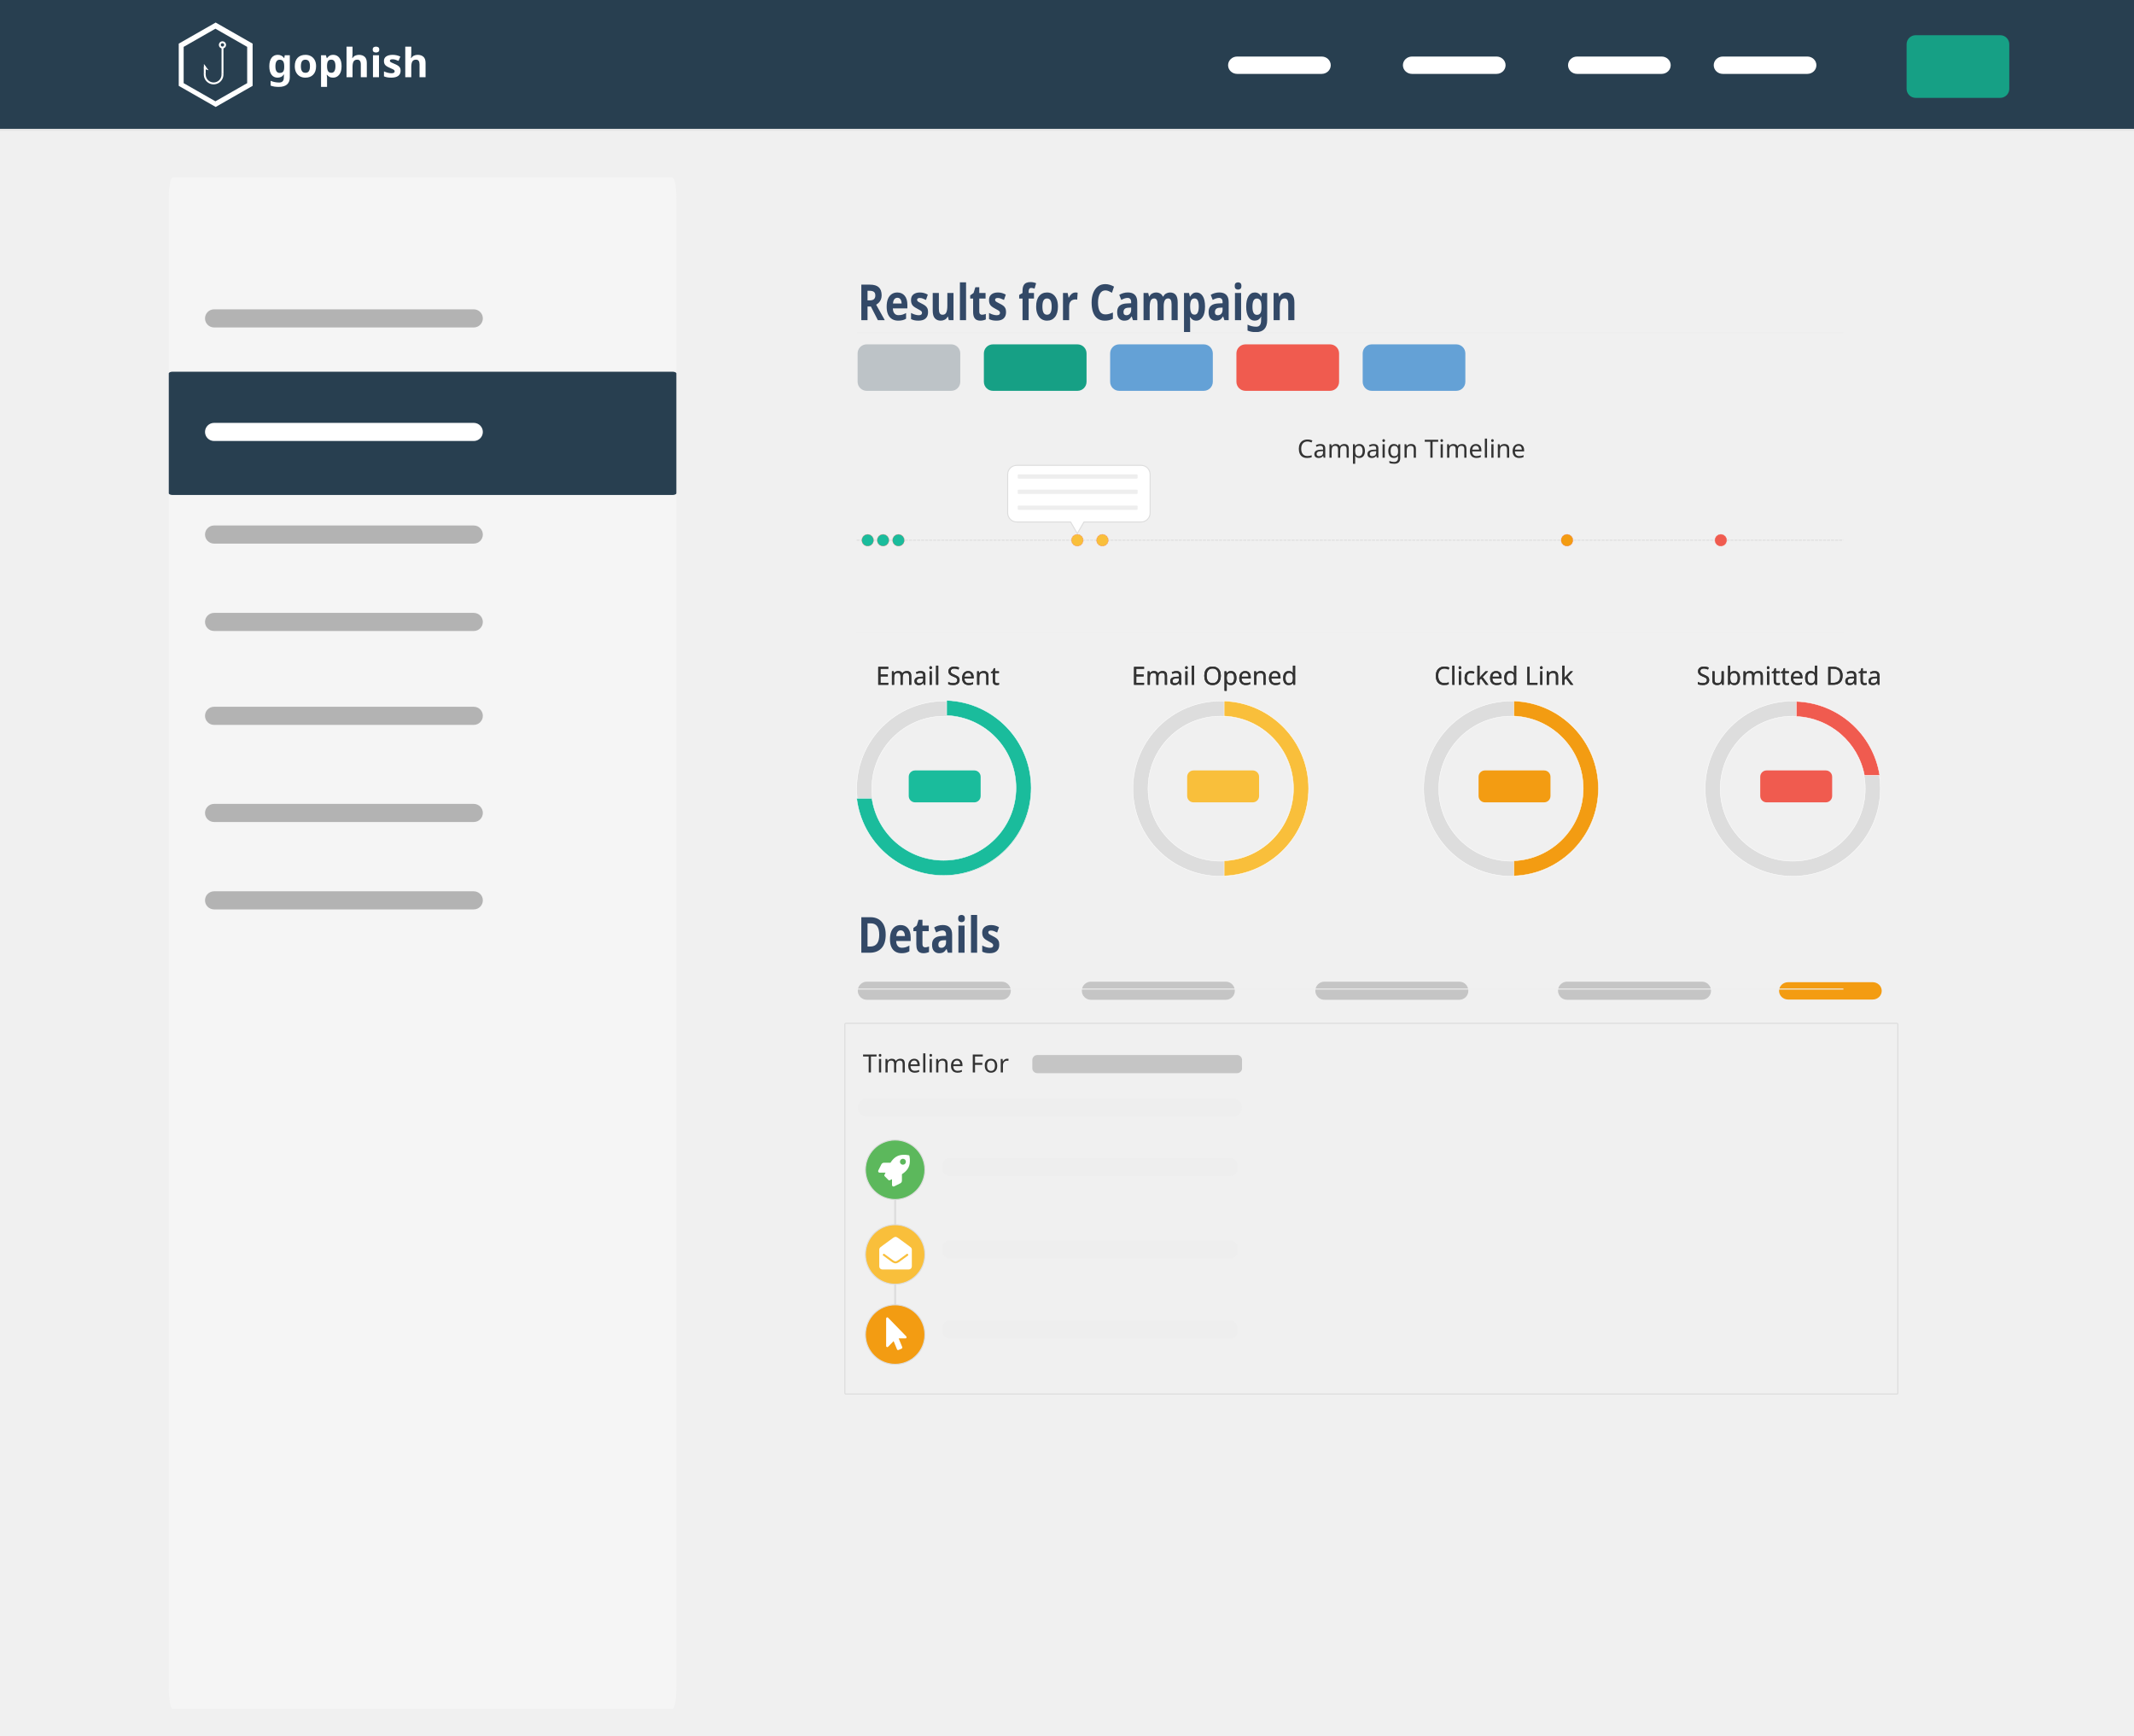
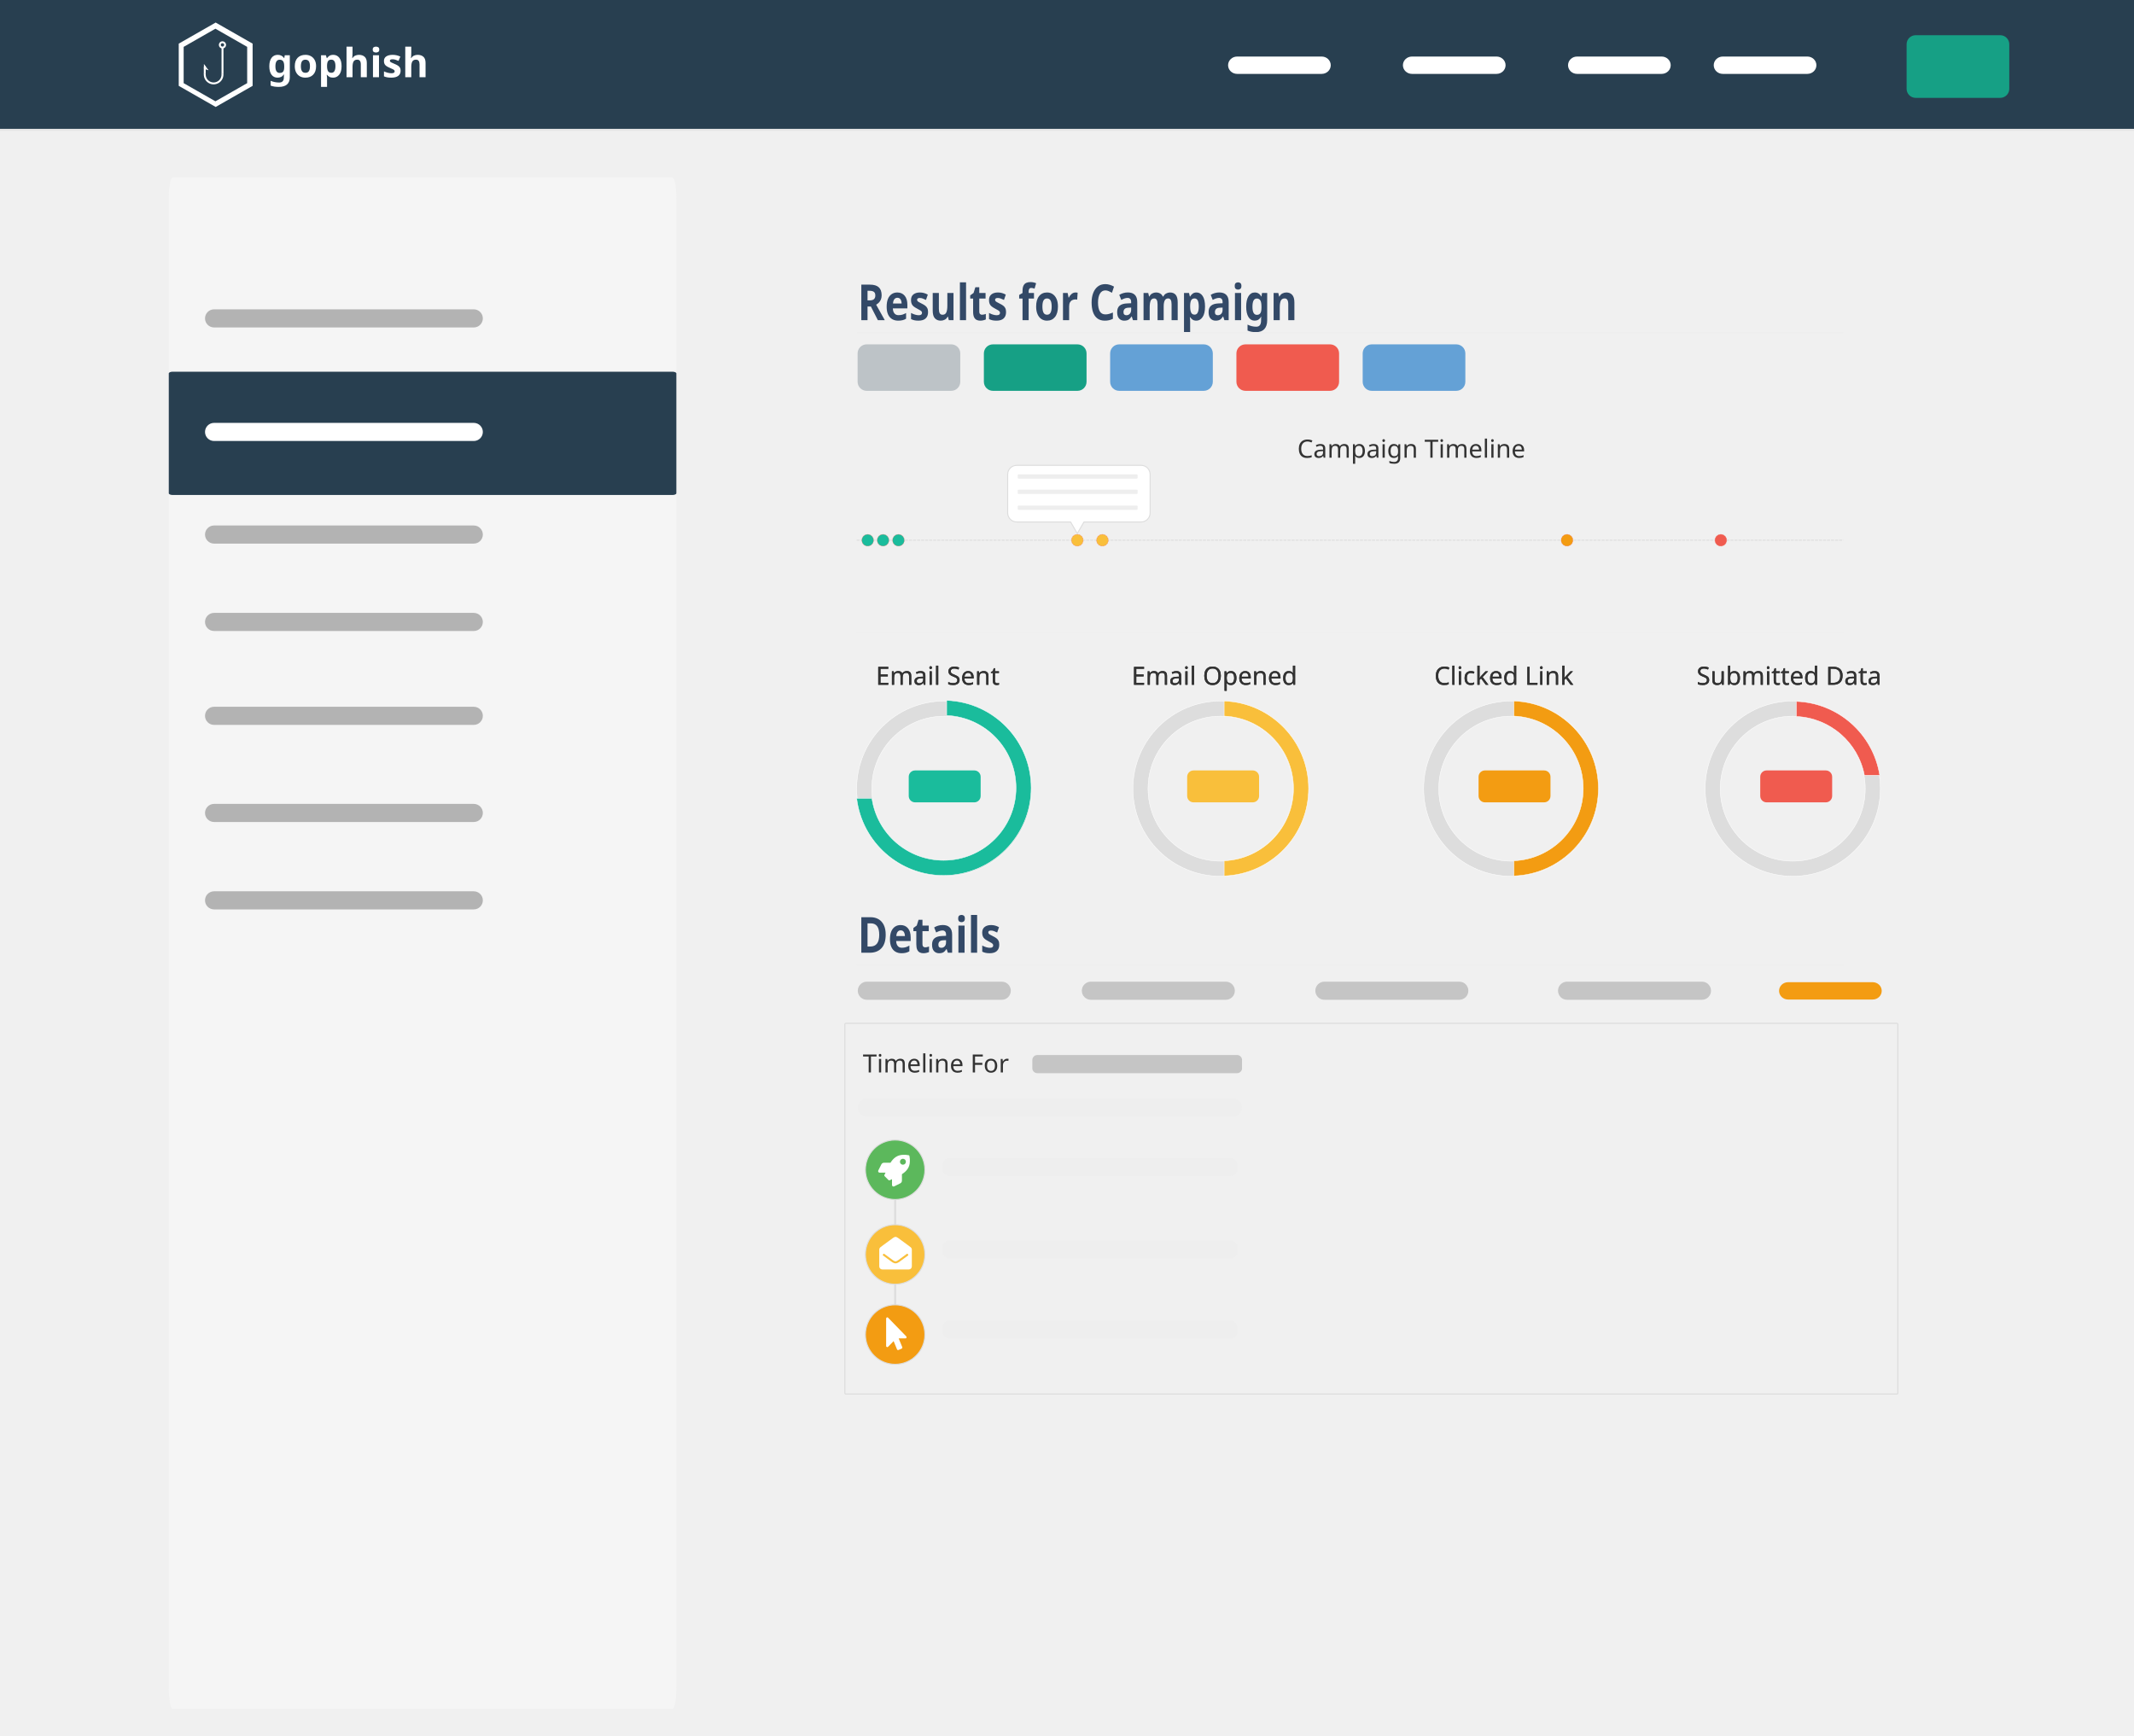
<svg xmlns="http://www.w3.org/2000/svg" width="1060px" height="862px" viewBox="0 0 1060 862" version="1.1" id="svg3336" style="background: #FFFFFF;">
  <path id="path5765" d="m 444.636,622.056 0,43.213" style="fill:none;fill-rule:evenodd;stroke:#dddddd;stroke-width:1px;stroke-linecap:butt;stroke-linejoin:miter;stroke-opacity:1" />
  <path style="fill:none;fill-rule:evenodd;stroke:#dddddd;stroke-width:1px;stroke-linecap:butt;stroke-linejoin:miter;stroke-opacity:1" d="m 444.636,582.255 0,43.213" id="path5759" />
  <path id="path5652" d="m 425.532,314.179 490.123,0" style="fill:none;fill-rule:evenodd;stroke:#eeeeee;stroke-width:0.5;stroke-linecap:butt;stroke-linejoin:miter;stroke-miterlimit:4;stroke-dasharray:none;stroke-opacity:1" />
  <defs id="defs3342">
    </defs>
  <g style="fill:#f5f5f5;fill-rule:evenodd;stroke:none;stroke-width:1" id="g3352" transform="matrix(0.6565804,0,0,3.538702,83.83643,88.14254)">
    <path id="path3354" d="m 381,0 c 1.657,0 3,1.343 3,3 l 0,209 c 0,1.657 -1.343,3 -3,3 L 3,215 c -1.657,0 -3,-1.343 -3,-3 L 0,3 C 0,1.343 1.343,0 3,0 l 378,0 z" />
  </g>
  <g style="fill:none;fill-rule:evenodd;stroke:none;stroke-width:1" id="g3540" transform="translate(288,587)" />
  <g id="g3563" transform="translate(-68,1)" style="fill:#000000;fill-opacity:0.047;fill-rule:evenodd;stroke:none;stroke-width:1">
    <polyline id="polyline3565" points="0 0 1210 0 1210 64 0 64 0 0" />
  </g>
  <g id="g3567" transform="translate(-63,0)" style="fill:#283f50;fill-rule:evenodd;stroke:none;stroke-width:1;fill-opacity:1">
    <polygon id="polygon3569" points="1205,0 1205,64 0,64 0,0 " style="fill:#283f50;fill-opacity:1" />
  </g>
  <rect style="fill:#b3b3b3;fill-opacity:0.7;fill-rule:evenodd;stroke:none;stroke-width:1" rx="4.5" height="9" width="76" y="487.676" x="426.089" id="Rectangle" />
  <g transform="matrix(0.6565804,0,0,0.2848838,83.83643,184.6547)" id="g5513" style="fill:#283f50;fill-opacity:1;fill-rule:evenodd;stroke:none;stroke-width:1">
    <path d="m 381,0 c 1.657,0 3,1.343 3,3 l 0,209 c 0,1.657 -1.343,3 -3,3 L 3,215 c -1.657,0 -3,-1.343 -3,-3 L 0,3 C 0,1.343 1.343,0 3,0 l 378,0 z" id="path5515" style="fill:#283f50;fill-opacity:1" />
  </g>
  <rect style="fill:#b3b3b3;fill-rule:evenodd;stroke:none;stroke-width:1" rx="4.5" height="9" width="138" y="153.673" x="101.836" id="rect3600" />
  <rect style="fill:#16a085;fill-opacity:1;fill-rule:evenodd;stroke:none;stroke-width:1" rx="4.5" height="31.128" width="51" y="17.486" x="947.049" id="rect3676" />
  <g id="g5392" transform="matrix(0.2096802,0,0,0.2096802,-19.99681,-42.69611)">
    <path id="path3075" d="m 606.295,257.023 -87.5,50 0,100 87.5,50 87.5,-50 0,-100 -87.5,-50 z m -0.62,14.632 75.226,43.005 0,85.981 -75.226,42.991 -75.226,-42.991 0,-85.981 75.226,-43.005 z" style="fill:#ffffff" />
    <g transform="translate(106.2948,-692.9776)" id="g3899">
      <path style="fill:#ffffff;fill-opacity:1;stroke:#ffffff;stroke-width:4;stroke-linecap:square;stroke-linejoin:miter;stroke-miterlimit:4;stroke-dasharray:none;stroke-opacity:1" id="path4239" d="m 472.126,134.444 6.912,3.808 -6.753,4.082 z" transform="matrix(0.3351433,0,0,0.7895577,314.6155,945.1451)" />
      <g id="g3889">
        <path id="path3768-7" d="m 474.135,1054.224 0,17.442 0,-17.442 z" style="fill:none;stroke:#ffffff;stroke-width:4.534;stroke-linecap:butt;stroke-linejoin:miter;stroke-miterlimit:4;stroke-dasharray:none;stroke-opacity:1" />
        <g id="g3875">
          <g id="g3882">
            <circle transform="matrix(1.133456,0,0,1.133456,-46.20984,890.2079)" id="path2998" style="fill:#283f50;fill-opacity:1;stroke:#ffffff;stroke-width:4;stroke-linecap:round;stroke-linejoin:round;stroke-miterlimit:4;stroke-dasharray:none;stroke-opacity:1" cx="496.078" cy="99.471" r="5.553" />
            <path transform="matrix(1.133456,0,0,1.133456,-57.37007,887.7601)" d="m 505.95,163.64 a 18.51,18.51 0 0 1 -9.255,16.03 18.51,18.51 0 0 1 -18.51,0 18.51,18.51 0 0 1 -9.255,-16.03" id="path3772" style="fill:#283f50;fill-opacity:1;stroke:#ffffff;stroke-width:4;stroke-linecap:square;stroke-linejoin:miter;stroke-miterlimit:4;stroke-dasharray:none;stroke-opacity:1" />
            <g id="g3793">
              <path style="fill:none;stroke:#ffffff;stroke-width:4.534;stroke-linecap:butt;stroke-linejoin:miter;stroke-miterlimit:4;stroke-dasharray:none;stroke-opacity:1" d="m 516.164,1009.552 0,61.879 0,-61.879 z" id="path3768" />
              <path style="fill:#ffffff;fill-opacity:1;stroke:#ffffff;stroke-width:1px;stroke-linecap:butt;stroke-linejoin:miter;stroke-opacity:1" d="m 472.349,1049.784 9.522,12.331 -5.745,-2.011 -3.777,-10.32 z" id="path3021" />
            </g>
          </g>
        </g>
      </g>
    </g>
  </g>
  <text xml:space="preserve" style="font-style:normal;font-weight:normal;font-size:40px;line-height:125%;font-family:Sans;letter-spacing:0px;word-spacing:0px;fill:#ffffff;fill-opacity:1;stroke:none;stroke-width:1px;stroke-linecap:butt;stroke-linejoin:miter;stroke-opacity:1" x="132.862" y="38.371" id="text5666">
    <tspan x="132.862" y="38.371" id="tspan5668">
      <tspan x="132.862" y="38.371" style="font-style:normal;font-variant:normal;font-weight:bold;font-stretch:normal;font-size:20px;font-family:sans-serif;-inkscape-font-specification:'sans-serif Bold'" id="tspan5670">gophish</tspan>
    </tspan>
  </text>
  <rect id="rect5423" x="610.011" y="28.092" width="51" height="8.613" rx="4.5" style="fill:#ffffff;fill-opacity:1;fill-rule:evenodd;stroke:none;stroke-width:1" />
  <rect style="fill:#ffffff;fill-opacity:1;fill-rule:evenodd;stroke:none;stroke-width:1" rx="4.5" height="8.613" width="51" y="28.092" x="696.854" id="rect5425" />
  <rect id="rect5427" x="778.873" y="28.092" width="51" height="8.613" rx="4.5" style="fill:#ffffff;fill-opacity:1;fill-rule:evenodd;stroke:none;stroke-width:1" />
  <rect style="fill:#ffffff;fill-opacity:1;fill-rule:evenodd;stroke:none;stroke-width:1" rx="4.5" height="8.613" width="51" y="28.092" x="851.243" id="rect5429" />
  <rect id="rect5463" x="883.692" y="487.938" width="51" height="8.613" rx="4.5" style="fill:#f39c12;fill-opacity:1;fill-rule:evenodd;stroke:none;stroke-width:1" />
  <rect id="rect5465" x="537.365" y="487.676" width="76" height="9" rx="4.5" style="fill:#b3b3b3;fill-opacity:0.7;fill-rule:evenodd;stroke:none;stroke-width:1" />
  <text xml:space="preserve" style="font-style:normal;font-variant:normal;font-weight:bold;font-stretch:normal;font-size:36.384px;line-height:125%;font-family:sans-serif;-inkscape-font-specification:'sans-serif Bold';letter-spacing:0px;word-spacing:0px;fill:#283f5f;fill-opacity:0.941;stroke:none;stroke-width:1px;stroke-linecap:butt;stroke-linejoin:miter;stroke-opacity:1" x="468.325" y="430.522" id="text5660" transform="scale(0.9096037,1.09938)">
    <tspan x="468.325" y="430.522" id="tspan5662" style="font-size:22.5px">Details</tspan>
  </text>
  <text xml:space="preserve" style="font-style:normal;font-weight:normal;font-size:36.384px;line-height:125%;font-family:Sans;letter-spacing:0px;word-spacing:0px;fill:#283f5f;fill-opacity:0.941;stroke:none;stroke-width:1px;stroke-linecap:butt;stroke-linejoin:miter;stroke-opacity:1" x="468.325" y="144.681" id="text5654" transform="scale(0.9096037,1.09938)">
    <tspan x="468.325" y="144.681" id="tspan5656" style="font-style:normal;font-variant:normal;font-weight:bold;font-stretch:normal;font-size:22.5px;font-family:sans-serif;-inkscape-font-specification:'sans-serif Bold'">Results for Campaign</tspan>
  </text>
  <rect id="rect5517" x="101.836" y="210.08" width="138" height="9" rx="4.5" style="fill:#ffffff;fill-opacity:1;fill-rule:evenodd;stroke:none;stroke-width:1" />
  <rect id="rect5519" x="101.836" y="261.052" width="138" height="9" rx="4.5" style="fill:#b3b3b3;fill-rule:evenodd;stroke:none;stroke-width:1" />
  <rect style="fill:#b3b3b3;fill-rule:evenodd;stroke:none;stroke-width:1" rx="4.5" height="9" width="138" y="304.474" x="101.836" id="rect5521" />
  <rect id="rect5523" x="101.836" y="351.112" width="138" height="9" rx="4.5" style="fill:#b3b3b3;fill-rule:evenodd;stroke:none;stroke-width:1" />
  <rect style="fill:#b3b3b3;fill-rule:evenodd;stroke:none;stroke-width:1" rx="4.5" height="9" width="138" y="399.358" x="101.836" id="rect5525" />
  <rect id="rect5527" x="101.836" y="442.78" width="138" height="9" rx="4.5" style="fill:#b3b3b3;fill-rule:evenodd;stroke:none;stroke-width:1" />
  <path style="fill:#dddddd;fill-opacity:1;stroke:#ffffff;stroke-width:0.21;stroke-miterlimit:4;stroke-dasharray:none;stroke-opacity:1" d="m 469.036,348.271 a 43.518,43.518 0 0 0 -43.518,43.518 43.518,43.518 0 0 0 43.518,43.518 43.518,43.518 0 0 0 43.518,-43.518 43.518,43.518 0 0 0 -43.518,-43.518 z m 0,7.514 a 36.004,36.004 0 0 1 36.004,36.004 36.004,36.004 0 0 1 -36.004,36.005 36.004,36.004 0 0 1 -36.004,-36.005 36.004,36.004 0 0 1 36.004,-36.004 z" id="path5529" />
  <path id="path5534" d="m 606.259,348.271 a 43.518,43.518 0 0 0 -43.518,43.518 43.518,43.518 0 0 0 43.518,43.518 43.518,43.518 0 0 0 43.518,-43.518 43.518,43.518 0 0 0 -43.518,-43.518 z m 0,7.514 a 36.004,36.004 0 0 1 36.004,36.004 36.004,36.004 0 0 1 -36.004,36.005 36.004,36.004 0 0 1 -36.004,-36.005 36.004,36.004 0 0 1 36.004,-36.004 z" style="fill:#dddddd;fill-opacity:1;stroke:#ffffff;stroke-width:0.21;stroke-miterlimit:4;stroke-dasharray:none;stroke-opacity:1" />
  <path style="fill:#dddddd;fill-opacity:1;stroke:#ffffff;stroke-width:0.21;stroke-miterlimit:4;stroke-dasharray:none;stroke-opacity:1" d="m 750.667,348.271 a 43.518,43.518 0 0 0 -43.518,43.518 43.518,43.518 0 0 0 43.518,43.518 43.518,43.518 0 0 0 43.518,-43.518 43.518,43.518 0 0 0 -43.518,-43.518 z m 0,7.514 a 36.004,36.004 0 0 1 36.004,36.004 36.004,36.004 0 0 1 -36.004,36.005 36.004,36.004 0 0 1 -36.004,-36.005 36.004,36.004 0 0 1 36.004,-36.004 z" id="path5536" />
  <path id="path5538" d="m 890.5,348.271 a 43.518,43.518 0 0 0 -43.518,43.518 43.518,43.518 0 0 0 43.518,43.518 43.518,43.518 0 0 0 43.518,-43.518 43.518,43.518 0 0 0 -43.518,-43.518 z m 0,7.514 a 36.004,36.004 0 0 1 36.004,36.004 36.004,36.004 0 0 1 -36.004,36.005 36.004,36.004 0 0 1 -36.004,-36.005 36.004,36.004 0 0 1 36.004,-36.004 z" style="fill:#dddddd;fill-opacity:1;stroke:#ffffff;stroke-width:0.21;stroke-miterlimit:4;stroke-dasharray:none;stroke-opacity:1" />
  <path style="fill:#1abc9c;fill-opacity:1;stroke:#ffffff;stroke-width:0.21;stroke-miterlimit:4;stroke-dasharray:none;stroke-opacity:1" d="m 470.231,347.948 a 43.518,43.518 0 0 1 41.967,43.439 43.518,43.518 0 0 1 -43.52,43.52 43.518,43.518 0 0 1 -43.148,-38.291 l 7.572,0 a 36.004,36.004 0 0 0 35.576,30.777 36.004,36.004 0 0 0 36.006,-36.006 36.004,36.004 0 0 0 -34.453,-35.949 l 0,-7.49 z" id="path5581" />
  <path style="fill:#f9bf3b;fill-opacity:1;stroke:#ffffff;stroke-width:0.21;stroke-miterlimit:4;stroke-dasharray:none;stroke-opacity:1" d="m 608.049,348.25 a 43.518,43.518 0 0 1 41.967,43.439 43.518,43.518 0 0 1 -41.967,43.465 l 0,-7.537 a 36.004,36.004 0 0 0 34.453,-35.928 36.004,36.004 0 0 0 -34.453,-35.949 l 0,-7.49 z" id="path5588" />
  <path id="path5593" d="m 751.983,348.25 a 43.518,43.518 0 0 1 41.967,43.439 43.518,43.518 0 0 1 -41.967,43.465 l 0,-7.537 a 36.004,36.004 0 0 0 34.453,-35.928 36.004,36.004 0 0 0 -34.453,-35.949 l 0,-7.49 z" style="fill:#f39c12;fill-opacity:1;stroke:#ffffff;stroke-width:0.21;stroke-miterlimit:4;stroke-dasharray:none;stroke-opacity:1" />
  <path style="fill:#f05b4f;fill-opacity:1;stroke:#ffffff;stroke-width:0.21;stroke-miterlimit:4;stroke-dasharray:none;stroke-opacity:1" d="m 892.3,348.45 0,7.49 a 36.004,36.004 0 0 1 33.795,29.217 l 7.604,0 a 43.518,43.518 0 0 0 -41.398,-36.707 z" id="path5595" />
  <rect style="fill:#1abc9c;fill-opacity:1;fill-rule:evenodd;stroke:none;stroke-width:1" rx="3.152" height="15.85" width="35.722" y="382.741" x="451.387" id="rect5600" />
  <rect id="rect5602" x="589.693" y="382.741" width="35.722" height="15.85" rx="3.152" style="fill:#f9bf3b;fill-opacity:1;fill-rule:evenodd;stroke:none;stroke-width:1" />
  <rect style="fill:#f39c12;fill-opacity:1;fill-rule:evenodd;stroke:none;stroke-width:1" rx="3.152" height="15.85" width="35.722" y="382.741" x="734.432" id="rect5604" />
  <rect id="rect5606" x="874.346" y="382.741" width="35.722" height="15.85" rx="3.152" style="fill:#f05b4f;fill-opacity:1;fill-rule:evenodd;stroke:none;stroke-width:1" />
  <path style="fill:none;fill-rule:evenodd;stroke:#dddddd;stroke-width:0.5;stroke-linecap:butt;stroke-linejoin:miter;stroke-miterlimit:4;stroke-dasharray:1.5, 0.5;stroke-dashoffset:0;stroke-opacity:1" d="m 425.532,268.345 490.123,0" id="path5614" />
  <text xml:space="preserve" style="font-style:normal;font-weight:normal;font-size:40px;line-height:125%;font-family:Sans;letter-spacing:0px;word-spacing:0px;fill:#000000;fill-opacity:1;stroke:none;stroke-width:1px;stroke-linecap:butt;stroke-linejoin:miter;stroke-opacity:1" x="-191.377" y="123.832" id="text5672">
    <tspan id="tspan5674" x="-191.377" y="123.832" />
  </text>
  <path style="fill:none;fill-rule:evenodd;stroke:#eeeeee;stroke-width:0.5;stroke-linecap:butt;stroke-linejoin:miter;stroke-miterlimit:4;stroke-dasharray:none;stroke-opacity:1" d="m 425.532,165.202 490.123,0" id="path5676" />
  <circle style="fill:#f05b4f;fill-opacity:1;stroke:#f05b4f;stroke-width:0.302;stroke-miterlimit:4;stroke-dasharray:0.906, 0.302;stroke-dashoffset:0;stroke-opacity:0.444" id="path5678" cx="854.763" cy="268.386" r="2.913" />
  <circle r="2.913" cy="268.386" cx="778.373" id="circle5680" style="fill:#f39c12;fill-opacity:1;stroke:#f05b4f;stroke-width:0.302;stroke-miterlimit:4;stroke-dasharray:0.906, 0.302;stroke-dashoffset:0;stroke-opacity:0.444" />
  <circle style="fill:#f9bf3b;fill-opacity:1;stroke:#f05b4f;stroke-width:0.302;stroke-miterlimit:4;stroke-dasharray:0.906, 0.302;stroke-dashoffset:0;stroke-opacity:0.444" id="circle5682" cx="547.595" cy="268.386" r="2.913" />
  <circle r="2.913" cy="268.386" cx="535.131" id="circle5684" style="fill:#f9bf3b;fill-opacity:1;stroke:#f05b4f;stroke-width:0.302;stroke-miterlimit:4;stroke-dasharray:0.906, 0.302;stroke-dashoffset:0;stroke-opacity:0.444" />
  <circle style="fill:#1abc9c;fill-opacity:1;stroke:#f05b4f;stroke-width:0.302;stroke-miterlimit:4;stroke-dasharray:0.906, 0.302;stroke-dashoffset:0;stroke-opacity:0.444" id="circle5686" cx="431" cy="268.386" r="2.913" />
  <circle r="2.913" cy="268.386" cx="438.639" id="circle5688" style="fill:#1abc9c;fill-opacity:1;stroke:#f05b4f;stroke-width:0.302;stroke-miterlimit:4;stroke-dasharray:0.906, 0.302;stroke-dashoffset:0;stroke-opacity:0.444" />
  <circle style="fill:#1abc9c;fill-opacity:1;stroke:#f05b4f;stroke-width:0.302;stroke-miterlimit:4;stroke-dasharray:0.906, 0.302;stroke-dashoffset:0;stroke-opacity:0.444" id="circle5690" cx="446.278" cy="268.386" r="2.913" />
  <rect style="fill:#b3b3b3;fill-opacity:0.7;fill-rule:evenodd;stroke:none;stroke-width:1" rx="4.5" height="9" width="76" y="487.676" x="653.356" id="rect5692" />
  <rect id="rect5696" x="773.897" y="487.676" width="76" height="9" rx="4.5" style="fill:#b3b3b3;fill-opacity:0.7;fill-rule:evenodd;stroke:none;stroke-width:1" />
  <path style="fill:#ffffff;fill-opacity:1;stroke:#dddddd;stroke-width:0.5;stroke-miterlimit:4;stroke-dasharray:none;stroke-dashoffset:0;stroke-opacity:1" d="m 505.035,231.166 c -2.493,0 -4.5,2.007 -4.5,4.5 l 0,19.143 c 0,2.493 2.007,4.5 4.5,4.5 l 26.768,0 1.654,2.865 1.654,2.865 1.654,-2.865 1.654,-2.865 28.377,0 c 2.493,0 4.5,-2.007 4.5,-4.5 l 0,-19.143 c 0,-2.493 -2.007,-4.5 -4.5,-4.5 l -61.762,0 z" id="rect5712" />
  <rect style="fill:#eeeeee;fill-opacity:1;fill-rule:evenodd;stroke:none;stroke-width:1" rx="0.5" height="2.139" width="59.6" y="235.651" x="505.497" id="rect5735" />
  <rect id="rect5743" x="505.497" y="243.256" width="59.6" height="2.139" rx="0.5" style="fill:#eeeeee;fill-opacity:1;fill-rule:evenodd;stroke:none;stroke-width:1" />
  <rect style="fill:#eeeeee;fill-opacity:1;fill-rule:evenodd;stroke:none;stroke-width:1" rx="0.5" height="2.139" width="59.6" y="251.145" x="505.497" id="rect5745" />
  <rect style="fill:none;fill-opacity:1;stroke:#dddddd;stroke-width:0.56;stroke-miterlimit:4;stroke-dasharray:none;stroke-dashoffset:0;stroke-opacity:1" id="rect5747" width="523.041" height="184.162" x="419.648" y="508.368" rx="0.5" />
-   <path id="path5749" d="m 425.532,491.343 490.123,0" style="fill:none;fill-rule:evenodd;stroke:#eeeeee;stroke-width:0.5;stroke-linecap:butt;stroke-linejoin:miter;stroke-miterlimit:4;stroke-dasharray:none;stroke-opacity:1" />
+   <path id="path5749" d="m 425.532,479.343 490.123,0" style="fill:none;fill-rule:evenodd;stroke:#eeeeee;stroke-width:0.5;stroke-linecap:butt;stroke-linejoin:miter;stroke-miterlimit:4;stroke-dasharray:none;stroke-opacity:1" />
  <rect id="rect5751" x="512.778" y="524.128" width="104.165" height="9" rx="2.456" style="fill:#b3b3b3;fill-opacity:0.7;fill-rule:evenodd;stroke:none;stroke-width:1" />
  <rect style="fill:#eeeeee;fill-opacity:1;fill-rule:evenodd;stroke:none;stroke-width:1" rx="4.5" height="9" width="190.855" y="545.734" x="426.089" id="rect5753" />
  <circle style="fill:#5cb85c;fill-opacity:1;stroke:#dddddd;stroke-width:0.5;stroke-miterlimit:4;stroke-dasharray:none;stroke-dashoffset:0;stroke-opacity:1" id="path5755" cx="444.636" cy="581.118" r="14.783" />
  <circle r="14.783" cy="623.193" cx="444.636" id="circle5757" style="fill:#f9bf3b;fill-opacity:1;stroke:#dddddd;stroke-width:0.5;stroke-miterlimit:4;stroke-dasharray:none;stroke-dashoffset:0;stroke-opacity:1" />
  <rect id="rect5761" x="468.164" y="575.301" width="146.505" height="9" rx="3.454" style="fill:#eeeeee;fill-opacity:1;fill-rule:evenodd;stroke:none;stroke-width:1" />
  <rect style="fill:#eeeeee;fill-opacity:1;fill-rule:evenodd;stroke:none;stroke-width:1" rx="3.454" height="9" width="146.505" y="616.239" x="468.164" id="rect5763" />
  <circle style="fill:#f39c12;fill-opacity:1;stroke:#dddddd;stroke-width:0.5;stroke-miterlimit:4;stroke-dasharray:none;stroke-dashoffset:0;stroke-opacity:1" id="circle5767" cx="444.636" cy="662.994" r="14.783" />
  <rect id="rect5769" x="468.164" y="656.04" width="146.505" height="9" rx="3.454" style="fill:#eeeeee;fill-opacity:1;fill-rule:evenodd;stroke:none;stroke-width:1" />
  <rect id="rect5775" x="425.989" y="171.07" width="51" height="23.087" rx="4.5" style="fill:#bdc3c7;fill-opacity:1;fill-rule:evenodd;stroke:none;stroke-width:1" />
  <rect style="fill:#16a085;fill-opacity:1;fill-rule:evenodd;stroke:none;stroke-width:1" rx="4.5" height="23.087" width="51" y="171.07" x="488.709" id="rect5777" />
  <rect id="rect5779" x="551.429" y="171.07" width="51" height="23.087" rx="4.5" style="fill:#64a1d6;fill-opacity:1;fill-rule:evenodd;stroke:none;stroke-width:1" />
  <rect style="fill:#f05b4f;fill-opacity:1;fill-rule:evenodd;stroke:none;stroke-width:1" rx="4.5" height="23.087" width="51" y="171.07" x="614.149" id="rect5781" />
  <rect id="rect5783" x="676.869" y="171.07" width="51" height="23.087" rx="4.5" style="fill:#64a1d6;fill-opacity:1;fill-rule:evenodd;stroke:none;stroke-width:1" />
  <text xml:space="preserve" style="font-style:normal;font-weight:normal;font-size:40px;line-height:125%;font-family:Sans;letter-spacing:0px;word-spacing:0px;fill:#333333;fill-opacity:1;stroke:none;stroke-width:1px;stroke-linecap:butt;stroke-linejoin:miter;stroke-opacity:1" x="435.02" y="340.196" id="text6612">
    <tspan x="435.02" y="340.196" id="tspan6614">
      <tspan x="435.02" y="340.196" style="font-style:normal;font-variant:normal;font-weight:normal;font-stretch:normal;font-size:12.5px;font-family:sans-serif;-inkscape-font-specification:sans-serif;fill:#333333;fill-opacity:1" id="tspan6616">Email Sent</tspan>
    </tspan>
  </text>
  <text xml:space="preserve" style="font-style:normal;font-weight:normal;font-size:40px;line-height:125%;font-family:Sans;letter-spacing:0px;word-spacing:0px;fill:#333333;fill-opacity:1;stroke:none;stroke-width:1px;stroke-linecap:butt;stroke-linejoin:miter;stroke-opacity:1" x="562.069" y="340.196" id="text6618">
    <tspan x="562.069" y="340.196" id="tspan6620">
      <tspan x="562.069" y="340.196" style="font-style:normal;font-variant:normal;font-weight:normal;font-stretch:normal;font-size:12.5px;font-family:sans-serif;-inkscape-font-specification:sans-serif;fill:#333333;fill-opacity:1" id="tspan6622">Email Opened</tspan>
    </tspan>
  </text>
  <text xml:space="preserve" style="font-style:normal;font-weight:normal;font-size:40px;line-height:125%;font-family:Sans;letter-spacing:0px;word-spacing:0px;fill:#333333;fill-opacity:1;stroke:none;stroke-width:1px;stroke-linecap:butt;stroke-linejoin:miter;stroke-opacity:1" x="712.436" y="340.196" id="text6606">
    <tspan x="712.436" y="340.196" id="tspan6608">
      <tspan x="712.436" y="340.196" style="font-style:normal;font-variant:normal;font-weight:normal;font-stretch:normal;font-size:12.5px;font-family:sans-serif;-inkscape-font-specification:sans-serif;fill:#333333;fill-opacity:1" id="tspan6610">Clicked Link</tspan>
    </tspan>
  </text>
  <text xml:space="preserve" style="font-style:normal;font-weight:normal;font-size:40px;line-height:125%;font-family:Sans;letter-spacing:0px;word-spacing:0px;fill:#333333;fill-opacity:1;stroke:none;stroke-width:1px;stroke-linecap:butt;stroke-linejoin:miter;stroke-opacity:1" x="842.701" y="340.196" id="text6600">
    <tspan x="842.701" y="340.196" id="tspan6602">
      <tspan x="842.701" y="340.196" style="font-style:normal;font-variant:normal;font-weight:normal;font-stretch:normal;font-size:12.5px;font-family:sans-serif;-inkscape-font-specification:sans-serif;fill:#333333;fill-opacity:1" id="tspan6604">Submitted Data</tspan>
    </tspan>
  </text>
  <path id="path6637" d="m 451.738,574.273 c -0.04,-0.188 -0.188,-0.336 -0.376,-0.376 -0.992,-0.212 -1.768,-0.212 -2.541,-0.212 -3.178,0 -5.084,1.7 -6.507,3.942 l -3.209,0 c -0.56,0 -1.072,0.317 -1.321,0.816 l -1.521,3.043 c -0.246,0.493 0.111,1.069 0.662,1.069 l 2.929,0 c -0.182,0.394 -0.366,0.785 -0.554,1.161 -0.096,0.191 -0.059,0.419 0.092,0.57 l 1.959,1.959 c 0.151,0.151 0.379,0.188 0.57,0.092 0.376,-0.188 0.767,-0.37 1.161,-0.551 l 0,2.929 c 0,0.548 0.579,0.905 1.069,0.662 l 3.039,-1.521 c 0.502,-0.249 0.816,-0.764 0.816,-1.321 l 0,-3.215 c 2.236,-1.426 3.942,-3.338 3.942,-6.501 0.003,-0.776 0.003,-1.552 -0.209,-2.544 z m -3.237,4.339 c -0.816,0 -1.478,-0.662 -1.478,-1.478 0,-0.816 0.662,-1.478 1.478,-1.478 0.816,0 1.478,0.662 1.478,1.478 0,0.816 -0.662,1.478 -1.478,1.478 z" style="fill:#ffffff;fill-opacity:1" />
  <path id="path6648" d="m 449.762,664.887 -3.371,0 1.774,4.321 c 0.124,0.3 -0.018,0.635 -0.3,0.763 l -1.562,0.681 c -0.291,0.127 -0.618,-0.018 -0.741,-0.309 l -1.686,-4.104 -2.754,2.833 c -0.367,0.377 -0.962,0.086 -0.962,-0.409 l 0,-13.654 c 0,-0.521 0.633,-0.775 0.962,-0.409 l 9.038,9.296 c 0.365,0.355 0.096,0.99 -0.397,0.99 z" style="fill:#ffffff;fill-opacity:1" />
  <path id="path6659" d="m 452.929,629.134 c 0,0.838 -0.679,1.517 -1.517,1.517 l -13.151,0 c -0.838,0 -1.517,-0.679 -1.517,-1.517 l 0,-8.323 a 1.517,1.517 0 0 1 0.581,-1.194 c 0.788,-0.617 1.438,-1.118 5.191,-3.841 0.532,-0.388 1.587,-1.321 2.321,-1.31 0.733,-0.011 1.789,0.922 2.321,1.31 3.752,2.723 4.404,3.224 5.191,3.841 a 1.517,1.517 0 0 1 0.581,1.194 l 0,8.323 z m -2.076,-6.215 c -0.081,-0.118 -0.243,-0.145 -0.358,-0.06 -0.722,0.533 -1.753,1.287 -3.338,2.437 -0.532,0.388 -1.587,1.321 -2.321,1.31 -0.734,0.011 -1.788,-0.921 -2.321,-1.31 -1.584,-1.15 -2.615,-1.903 -3.338,-2.437 -0.115,-0.085 -0.277,-0.058 -0.358,0.06 l -0.287,0.417 a 0.253,0.253 0 0 0 0.058,0.347 c 0.724,0.534 1.753,1.286 3.329,2.43 0.641,0.467 1.787,1.512 2.917,1.504 1.129,0.007 2.275,-1.036 2.917,-1.504 1.576,-1.144 2.605,-1.896 3.329,-2.43 a 0.253,0.253 0 0 0 0.058,-0.347 l -0.287,-0.417 z" style="fill:#ffffff;fill-opacity:1" />
  <text id="text6668" y="532.779" x="428.587" style="font-style:normal;font-weight:normal;font-size:40px;line-height:125%;font-family:Sans;letter-spacing:0px;word-spacing:0px;fill:#333333;fill-opacity:1;stroke:none;stroke-width:1px;stroke-linecap:butt;stroke-linejoin:miter;stroke-opacity:1" xml:space="preserve">
    <tspan id="tspan6670" y="532.779" x="428.587" style="font-style:normal;font-variant:normal;font-weight:normal;font-stretch:normal;font-size:12.5px;font-family:sans-serif;-inkscape-font-specification:sans-serif">Timeline For</tspan>
  </text>
  <text id="text3600" y="340.196" x="435.02" style="font-style:normal;font-weight:normal;font-size:40px;line-height:125%;font-family:Sans;letter-spacing:0px;word-spacing:0px;fill:#333333;fill-opacity:1;stroke:none;stroke-width:1px;stroke-linecap:butt;stroke-linejoin:miter;stroke-opacity:1" xml:space="preserve">
    <tspan id="tspan3602" y="340.196" x="435.02">
      <tspan id="tspan3604" style="font-style:normal;font-variant:normal;font-weight:normal;font-stretch:normal;font-size:12.5px;font-family:sans-serif;-inkscape-font-specification:sans-serif;fill:#333333;fill-opacity:1" y="340.196" x="435.02">Email Sent</tspan>
    </tspan>
  </text>
  <text id="text3606" y="340.196" x="562.069" style="font-style:normal;font-weight:normal;font-size:40px;line-height:125%;font-family:Sans;letter-spacing:0px;word-spacing:0px;fill:#333333;fill-opacity:1;stroke:none;stroke-width:1px;stroke-linecap:butt;stroke-linejoin:miter;stroke-opacity:1" xml:space="preserve">
    <tspan id="tspan3608" y="340.196" x="562.069">
      <tspan id="tspan3610" style="font-style:normal;font-variant:normal;font-weight:normal;font-stretch:normal;font-size:12.5px;font-family:sans-serif;-inkscape-font-specification:sans-serif;fill:#333333;fill-opacity:1" y="340.196" x="562.069">Email Opened</tspan>
    </tspan>
  </text>
  <text id="text3612" y="340.196" x="712.436" style="font-style:normal;font-weight:normal;font-size:40px;line-height:125%;font-family:Sans;letter-spacing:0px;word-spacing:0px;fill:#333333;fill-opacity:1;stroke:none;stroke-width:1px;stroke-linecap:butt;stroke-linejoin:miter;stroke-opacity:1" xml:space="preserve">
    <tspan id="tspan3614" y="340.196" x="712.436">
      <tspan id="tspan3616" style="font-style:normal;font-variant:normal;font-weight:normal;font-stretch:normal;font-size:12.5px;font-family:sans-serif;-inkscape-font-specification:sans-serif;fill:#333333;fill-opacity:1" y="340.196" x="712.436">Clicked Link</tspan>
    </tspan>
  </text>
  <text id="text3618" y="340.196" x="842.701" style="font-style:normal;font-weight:normal;font-size:40px;line-height:125%;font-family:Sans;letter-spacing:0px;word-spacing:0px;fill:#333333;fill-opacity:1;stroke:none;stroke-width:1px;stroke-linecap:butt;stroke-linejoin:miter;stroke-opacity:1" xml:space="preserve">
    <tspan id="tspan3620" y="340.196" x="842.701">
      <tspan id="tspan3622" style="font-style:normal;font-variant:normal;font-weight:normal;font-stretch:normal;font-size:12.5px;font-family:sans-serif;-inkscape-font-specification:sans-serif;fill:#333333;fill-opacity:1" y="340.196" x="842.701">Submitted Data</tspan>
    </tspan>
  </text>
  <text id="text3600-4" y="227.391" x="644.384" style="font-style:normal;font-weight:normal;font-size:40px;line-height:125%;font-family:Sans;letter-spacing:0px;word-spacing:0px;fill:#333333;fill-opacity:1;stroke:none;stroke-width:1px;stroke-linecap:butt;stroke-linejoin:miter;stroke-opacity:1" xml:space="preserve">
    <tspan id="tspan3602-1" y="227.391" x="644.384">
      <tspan id="tspan3604-4" style="font-style:normal;font-variant:normal;font-weight:normal;font-stretch:normal;font-size:12.5px;font-family:sans-serif;-inkscape-font-specification:sans-serif;fill:#333333;fill-opacity:1" y="227.391" x="644.384">Campaign Timeline</tspan>
    </tspan>
  </text>
</svg>
